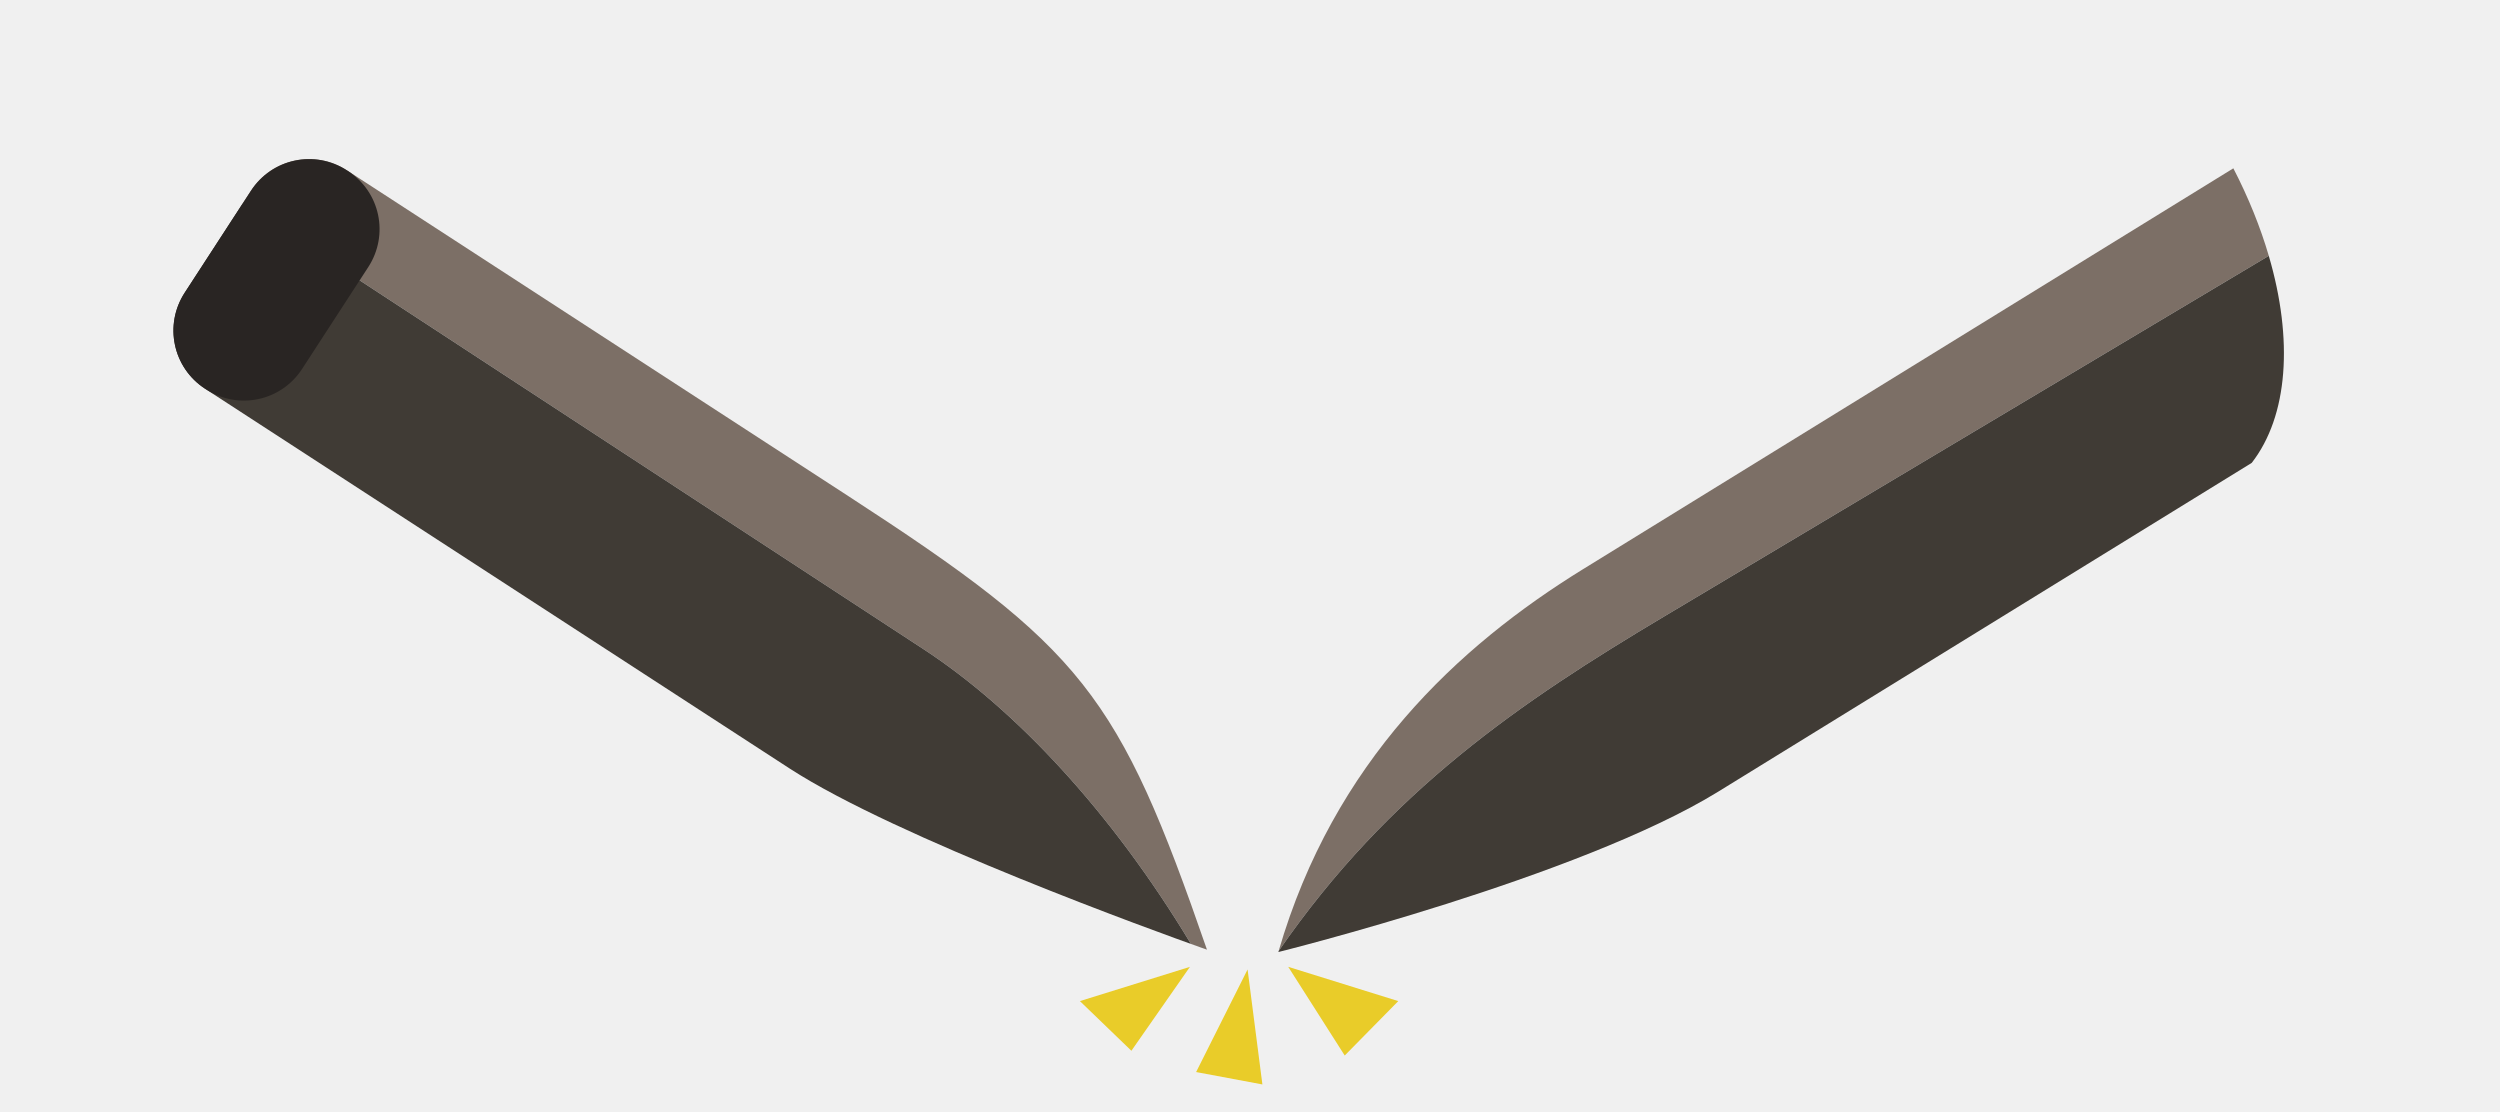
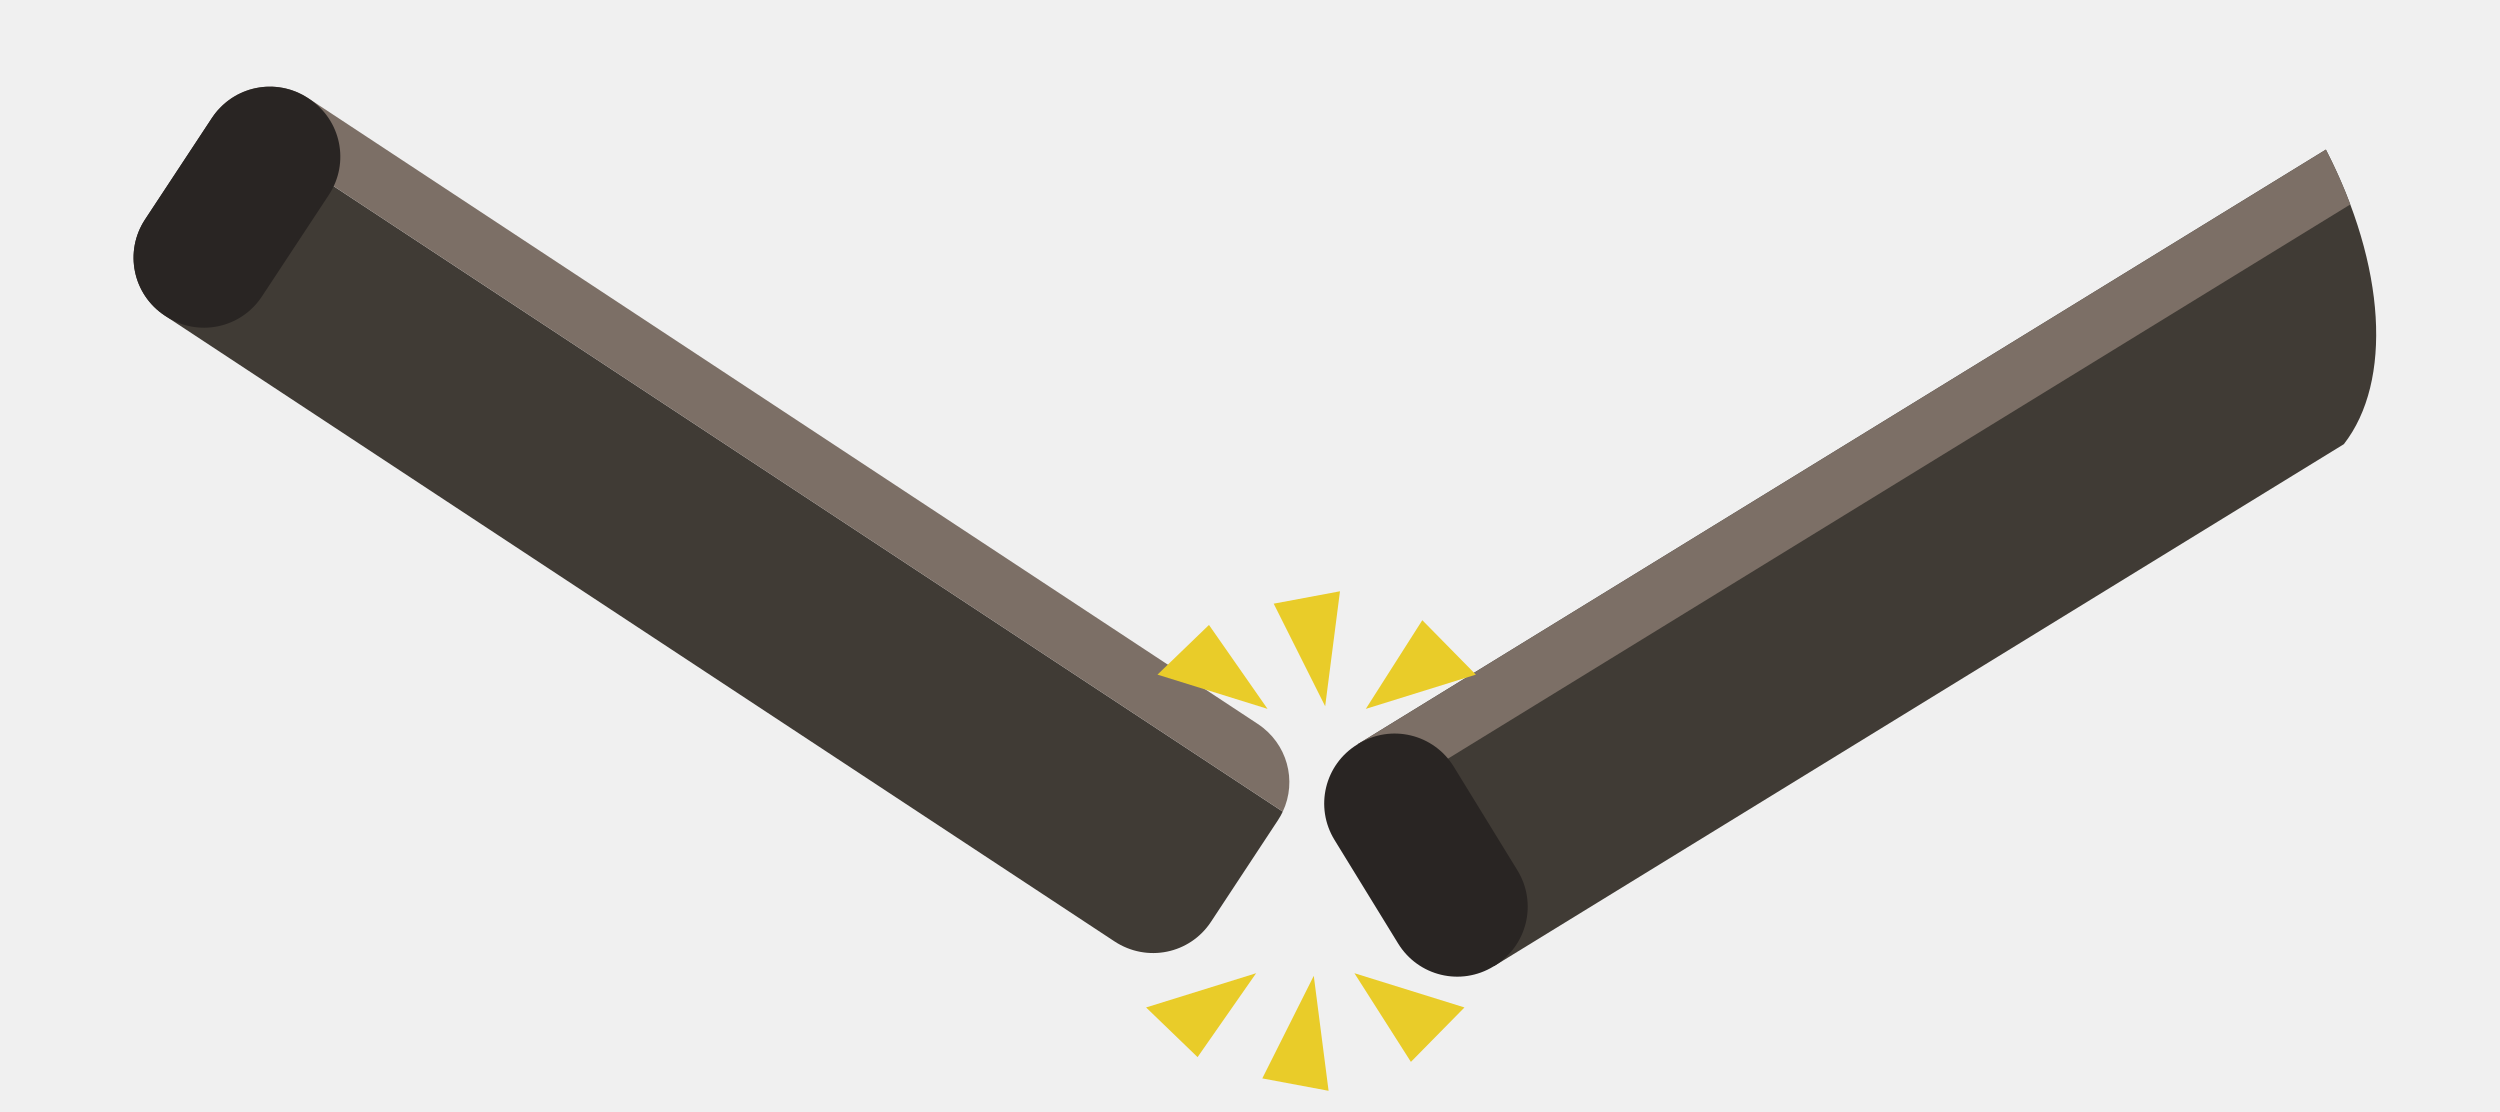
<svg xmlns="http://www.w3.org/2000/svg" viewBox="0 0 144 64" version="1.1" id="svg1" width="144" height="64">
  <defs id="defs1">
    <style id="style1">.a { fill:none;stroke:#fff;stroke-linecap:round;stroke-linejoin:round; }
</style>
  </defs>
-   <g id="g38" transform="translate(-1.01065,20.3663)">
-     <g id="g35" transform="rotate(33.01193,31.39836,22.81071)" style="display:inline;fill:none;stroke:#c6621c;stroke-opacity:1">
-       <path id="path33" style="display:inline;fill:#7c6f66;fill-opacity:1;stroke:none;stroke-linecap:round;stroke-linejoin:round;stroke-dashoffset:0.7;stroke-opacity:1" d="m 0.5,4.5 c 0,-2.216 1.784,-4 4,-4 v 0 h 34.435 c 16.11,0 19.242,1.056 31.557,10.654 0,0 -0.122,0.03 -0.35,0.084 l -0.613,0.138 C 61.547,7.497 53.713,5.554 47.38,5.535 L 0.5,5.391 Z" />
-       <path id="path34" style="display:inline;fill:#403b35;fill-opacity:1;stroke:none;stroke-width:1;stroke-linecap:round;stroke-linejoin:round;stroke-dasharray:none;stroke-dashoffset:0.7;stroke-opacity:1" d="m 52.973,22.855 c 6.112,1.657 13.178,5.559 19.884,11.37 l 0.628,0.026 C 70.882,34.179 54.83,33.668 47.755,31.774 L 8.975,21.392 C 6.834,20.819 5.572,18.634 6.145,16.494 l 1.58,-5.902 z" transform="rotate(-14.98776,-15.65789,35.45441)" />
-       <path id="path35" style="display:inline;fill:#292523;fill-opacity:1;stroke:none;stroke-linecap:round;stroke-linejoin:round;stroke-dashoffset:0.7;stroke-opacity:1" d="m 4.5,0.5 h 0.062 c 2.216,0 4,1.784 4,4 v 7 c 0,2.216 -1.784,4 -4,4 H 4.5 c -2.216,0 -4,-1.784 -4,-4 v -7 c 0,-2.216 1.784,-4 4,-4 z" />
-     </g>
-     <g id="g37" style="display:inline" transform="rotate(-31.64354,74.51855,31.34964)">
-       <path id="path36" style="display:inline;fill:#7c6f66;fill-opacity:1;stroke:none;stroke-width:1;stroke-linecap:round;stroke-linejoin:round;stroke-dasharray:none;stroke-dashoffset:0.7;stroke-opacity:1" d="m 100.506,22.65 39.503,-9.347 c 0.035,-1.714 -0.105,-3.538 -0.431,-5.422 L 96.922,18.635 c -8.213,2.071 -17.035,6.256 -23.346,15.706 8.864,-6.902 17.709,-9.509 26.93,-11.691 z" transform="rotate(14.14303,74.55276,32)" />
-       <path id="path37" style="display:inline;fill:#403b35;fill-opacity:1;stroke:none;stroke-width:1;stroke-linecap:round;stroke-linejoin:round;stroke-dasharray:none;stroke-dashoffset:0.7;stroke-opacity:1" d="m 100.506,22.65 39.503,-9.347 c -0.101,5.032 -1.706,9.129 -4.524,11.078 l -35.002,8.82 c -9.132,2.301 -26.94,1.191 -26.94,1.191 v 0 c 0,0 0.022,-0.033 0.033,-0.051 8.864,-6.902 17.709,-9.509 26.93,-11.691 z" transform="rotate(14.14303,74.55276,32)" />
-     </g>
+   <g id="g5" style="display:inline" transform="rotate(-31.55722,110.6299,33.41934)">
+     <path id="path4" style="display:inline;fill:#403b35;stroke-linecap:round;stroke-linejoin:round;stroke-dashoffset:0.7" d="M 78.062,0.5 H 143.5 c -0.565,7.499 -3.698,13.389 -8,15 H 78.062 Z" transform="translate(0,24)" />
+     <path id="path5-9" style="display:inline;fill:#7c6f66;fill-opacity:1;stroke:none;stroke-linecap:round;stroke-linejoin:round;stroke-dashoffset:0.7;stroke-opacity:1" d="M 78.062,0.5 143.5,0.5 c -0.089,1.187 -0.243,2.333 -0.456,3.428 H 78.062" transform="translate(0,24)" />
+     <path id="rect2-9" style="display:inline;fill:#292523;fill-opacity:1;stroke-linecap:round;stroke-linejoin:round;stroke-dashoffset:0.7" d="m 78.031,24.5 h 0.062 c 2.216,0 4,1.784 4,4 v 7 c 0,2.216 -1.784,4 -4,4 H 78.031 c -2.216,0 -4,-1.784 -4,-4 v -7 c 0,-2.216 1.784,-4 4,-4 z" />
  </g>
-   <path style="fill:#e9cc29;fill-opacity:1;stroke:none;stroke-width:1;stroke-linecap:round;stroke-linejoin:round;stroke-dasharray:none;stroke-dashoffset:0.7;stroke-opacity:1" d="m 68.541,55.69 -6.339,1.973 2.966,2.861 z" id="path38" />
-   <path style="fill:#e9cc29;fill-opacity:1;stroke:none;stroke-width:1;stroke-linecap:round;stroke-linejoin:round;stroke-dasharray:none;stroke-dashoffset:0.7;stroke-opacity:1" d="m 71.861,55.841 -2.965,5.909 3.818,0.714 z" id="path39" />
-   <path style="fill:#e9cc29;fill-opacity:1;stroke:none;stroke-width:1;stroke-linecap:round;stroke-linejoin:round;stroke-dasharray:none;stroke-dashoffset:0.7;stroke-opacity:1" d="m 74.202,55.69 6.339,1.973 -3.085,3.135 z" id="path40" />
+   <g id="g2" transform="rotate(33.38359,2.530218,25.16947)" style="display:inline;fill:#292523;fill-opacity:1;stroke:#000000;stroke-opacity:1">
+     <path id="rect1" style="display:inline;fill:#403b35;fill-opacity:1;stroke:none;stroke-linecap:round;stroke-linejoin:round;stroke-dashoffset:0.7;stroke-opacity:1" d="m 73.988,3.926 c 0.027,0.187 0.04,0.379 0.04,0.574 v 7 c 0,2.216 -1.784,4 -4.023,4 H 4.5 v 0 c -2.216,0 -4,-1.784 -4,-4 v -7 C 0.5,4.305 0.514,4.114 0.54,3.926" />
+     <path id="path5" style="display:inline;fill:#7c6f66;fill-opacity:1;stroke:none;stroke-linecap:round;stroke-linejoin:round;stroke-dashoffset:0.7;stroke-opacity:1" d="M 0.54,3.926 C 0.817,1.984 2.479,0.5 4.5,0.5 h 65.505 c 2.042,0 3.706,1.484 3.983,3.426 z" />
+     <path id="rect2" style="display:inline;fill:#292523;fill-opacity:1;stroke:none;stroke-linecap:round;stroke-linejoin:round;stroke-dashoffset:0.7;stroke-opacity:1" d="m 4.5,0.5 h 0.062 c 2.216,0 4,1.784 4,4 v 7 c 0,2.216 -1.784,4 -4,4 H 4.5 c -2.216,0 -4,-1.784 -4,-4 v -7 c 0,-2.216 1.784,-4 4,-4 z" />
+   </g>
+   <g id="g1" style="display:inline" transform="translate(3.8123,0.3664122)">
+     <path style="fill:#e9cc29;fill-opacity:1;stroke:none;stroke-width:1;stroke-linecap:round;stroke-linejoin:round;stroke-dasharray:none;stroke-dashoffset:0.7;stroke-opacity:1" d="m 68.541,55.69 -6.339,1.973 2.966,2.861 z" id="path38" />
+     <path style="fill:#e9cc29;fill-opacity:1;stroke:none;stroke-width:1;stroke-linecap:round;stroke-linejoin:round;stroke-dasharray:none;stroke-dashoffset:0.7;stroke-opacity:1" d="m 71.861,55.841 -2.965,5.909 3.818,0.714 z" id="path39" />
+     <path style="fill:#e9cc29;fill-opacity:1;stroke:none;stroke-width:1;stroke-linecap:round;stroke-linejoin:round;stroke-dasharray:none;stroke-dashoffset:0.7;stroke-opacity:1" d="m 74.202,55.69 6.339,1.973 -3.085,3.135 z" id="path40" />
+   </g>
+   <g id="g8" style="display:inline" transform="matrix(1,0,0,-1,4.468788,96.52119)">
+     <path style="fill:#e9cc29;fill-opacity:1;stroke:none;stroke-width:1;stroke-linecap:round;stroke-linejoin:round;stroke-dasharray:none;stroke-dashoffset:0.7;stroke-opacity:1" d="m 68.541,55.69 -6.339,1.973 2.966,2.861 z" id="path6" />
+     <path style="fill:#e9cc29;fill-opacity:1;stroke:none;stroke-width:1;stroke-linecap:round;stroke-linejoin:round;stroke-dasharray:none;stroke-dashoffset:0.7;stroke-opacity:1" d="m 71.861,55.841 -2.965,5.909 3.818,0.714 z" id="path7" />
+     <path style="fill:#e9cc29;fill-opacity:1;stroke:none;stroke-width:1;stroke-linecap:round;stroke-linejoin:round;stroke-dasharray:none;stroke-dashoffset:0.7;stroke-opacity:1" d="m 74.202,55.69 6.339,1.973 -3.085,3.135 z" id="path8" />
+   </g>
</svg>
